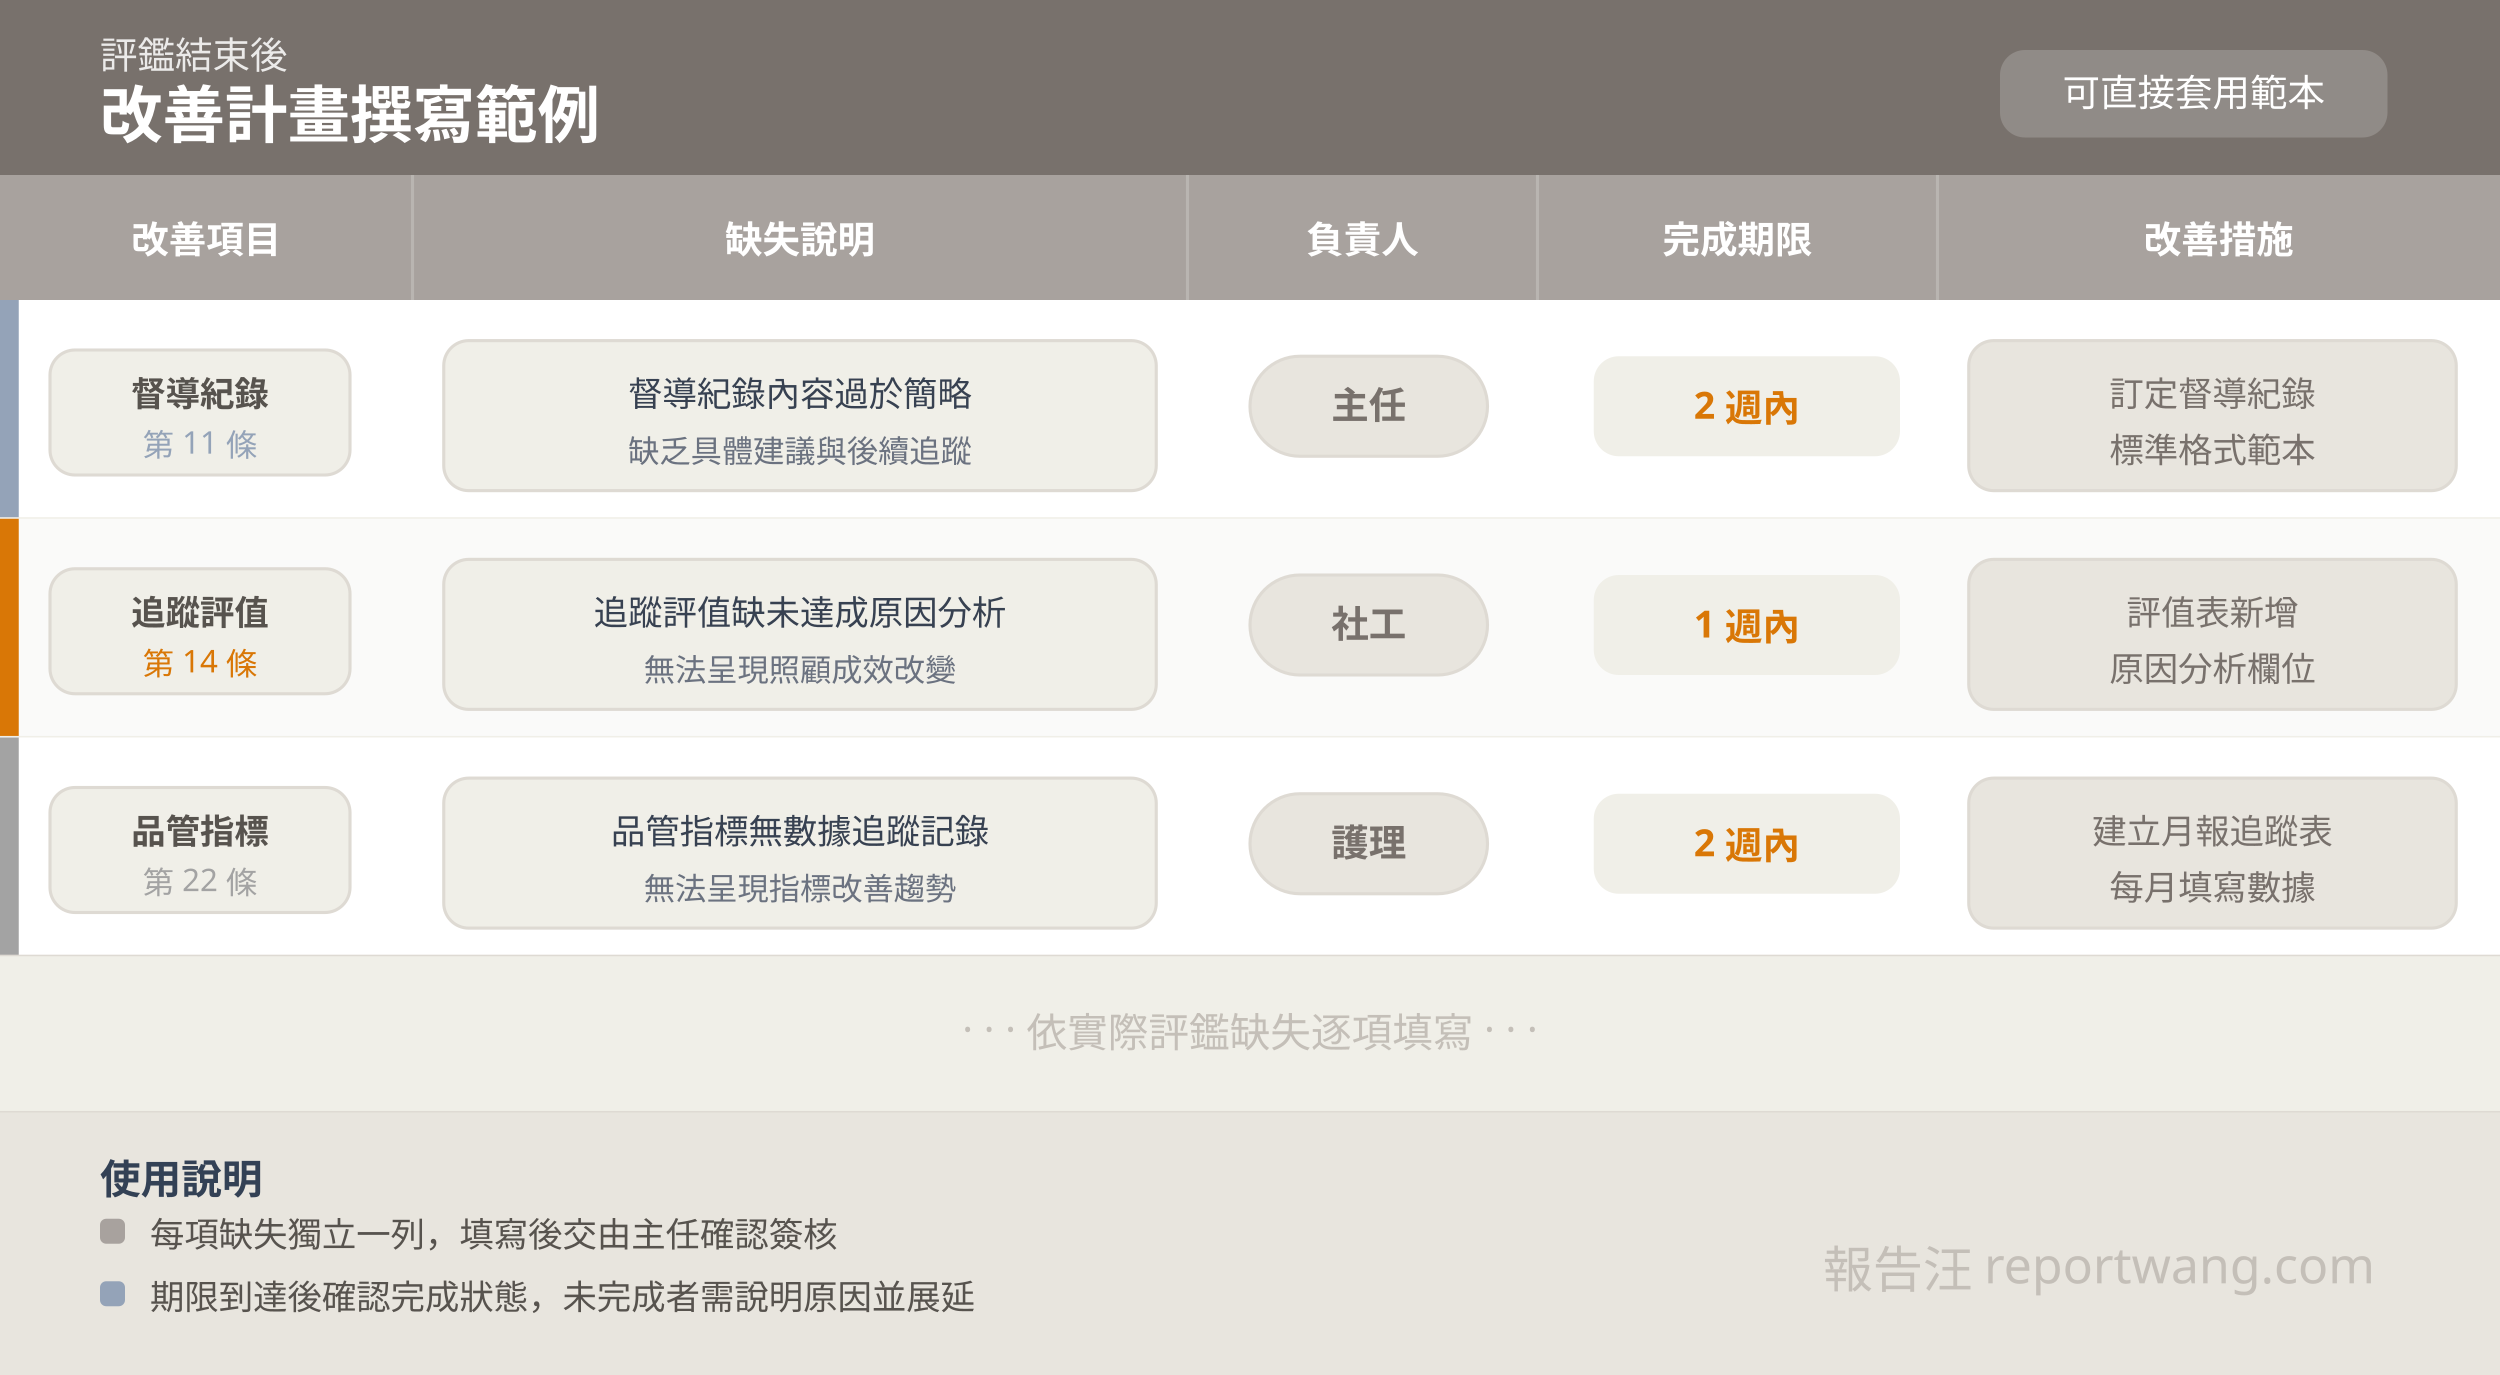
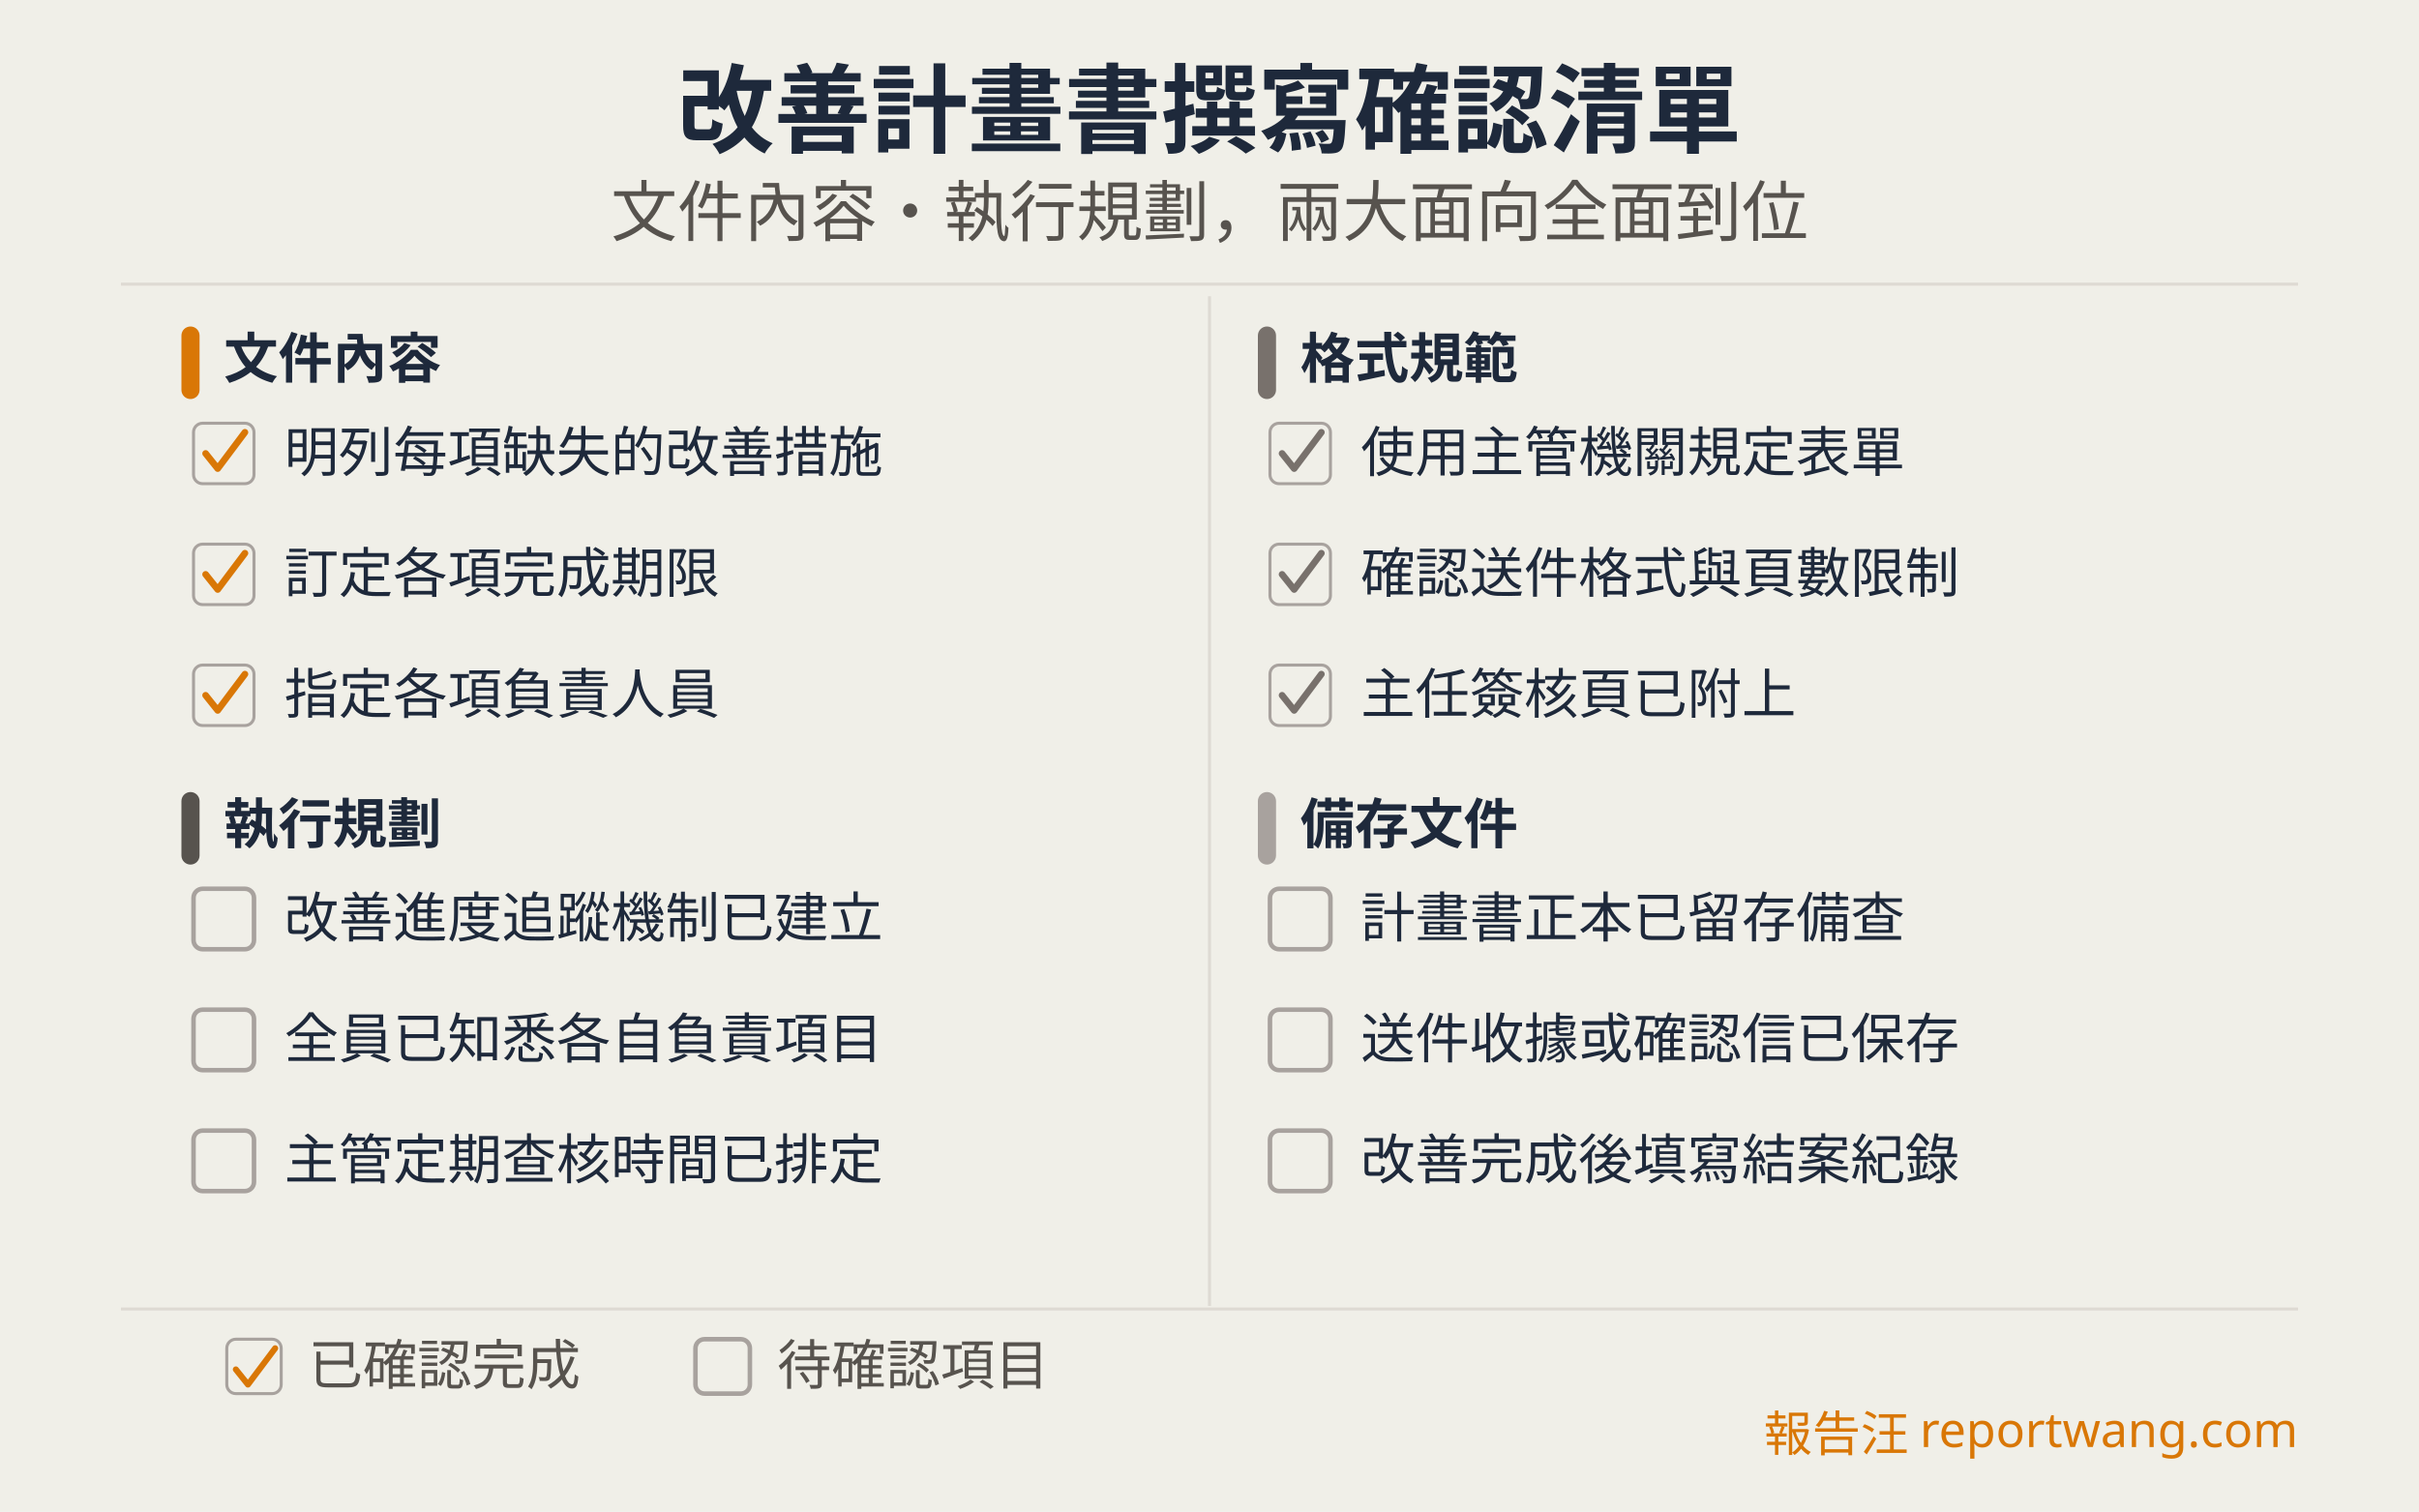
- <svg xmlns="http://www.w3.org/2000/svg" width="800" height="440" viewBox="0 0 800 440">
-   <rect width="800" height="440" fill="#f0efe8" />
-   <rect x="0" y="0" width="800" height="56" fill="#78716c" />
-   <text x="32" y="22" font-family="'Noto Sans TC', sans-serif" font-size="12" fill="rgba(255,255,255,0.85)">評鑑結束後</text>
-   <text x="32" y="44" font-family="'Noto Sans TC', sans-serif" font-size="20" fill="white" font-weight="700">改善計畫撰寫範例</text>
-   <rect x="640" y="16" width="124" height="28" rx="8" fill="rgba(255,255,255,0.18)" />
-   <text x="702" y="34" text-anchor="middle" font-family="'Noto Sans TC', sans-serif" font-size="12" fill="white">可直接套用範本</text>
-   <rect x="0" y="56" width="800" height="40" fill="#a8a29e" />
-   <text x="66" y="81" text-anchor="middle" font-family="'Noto Sans TC', sans-serif" font-size="12" fill="white" font-weight="600">改善項目</text>
-   <line x1="132" y1="56" x2="132" y2="96" stroke="rgba(255,255,255,0.2)" stroke-width="1" />
-   <text x="256" y="81" text-anchor="middle" font-family="'Noto Sans TC', sans-serif" font-size="12" fill="white" font-weight="600">缺失說明</text>
-   <line x1="380" y1="56" x2="380" y2="96" stroke="rgba(255,255,255,0.2)" stroke-width="1" />
-   <text x="436" y="81" text-anchor="middle" font-family="'Noto Sans TC', sans-serif" font-size="12" fill="white" font-weight="600">負責人</text>
-   <line x1="492" y1="56" x2="492" y2="96" stroke="rgba(255,255,255,0.2)" stroke-width="1" />
-   <text x="556" y="81" text-anchor="middle" font-family="'Noto Sans TC', sans-serif" font-size="12" fill="white" font-weight="600">完成期限</text>
-   <line x1="620" y1="56" x2="620" y2="96" stroke="rgba(255,255,255,0.2)" stroke-width="1" />
-   <text x="710" y="81" text-anchor="middle" font-family="'Noto Sans TC', sans-serif" font-size="12" fill="white" font-weight="600">改善措施</text>
-   <line x1="132" y1="96" x2="132" y2="356" stroke="#dedad3" stroke-width="1" />
-   <line x1="380" y1="96" x2="380" y2="356" stroke="#dedad3" stroke-width="1" />
-   <line x1="492" y1="96" x2="492" y2="356" stroke="#dedad3" stroke-width="1" />
-   <line x1="620" y1="96" x2="620" y2="356" stroke="#dedad3" stroke-width="1" />
-   <rect x="0" y="96" width="800" height="70" fill="white" />
-   <rect x="0" y="96" width="6" height="70" fill="#94a3b8" />
-   <rect x="16" y="112" width="96" height="40" rx="8" fill="#f0efe8" stroke="#dedad3" stroke-width="1" />
-   <text x="64" y="130" text-anchor="middle" font-family="'Noto Sans TC', sans-serif" font-size="11" fill="#57534e" font-weight="600">督導紀錄</text>
-   <text x="64" y="146" text-anchor="middle" font-family="'Noto Sans TC', sans-serif" font-size="10" fill="#94a3b8">第 11 條</text>
-   <rect x="142" y="109" width="228" height="48" rx="8" fill="#f0efe8" stroke="#dedad3" stroke-width="1" />
-   <text x="256" y="130" text-anchor="middle" font-family="'Noto Sans TC', sans-serif" font-size="11" fill="#374151">督導紀錄內容過於簡略</text>
-   <text x="256" y="148" text-anchor="middle" font-family="'Noto Sans TC', sans-serif" font-size="10" fill="#6b7280">缺乏具體建議與後續追蹤</text>
-   <rect x="400" y="114" width="76" height="32" rx="16" fill="#e8e5de" stroke="#dedad3" stroke-width="1" />
-   <text x="438" y="134" text-anchor="middle" font-family="'Noto Sans TC', sans-serif" font-size="12" fill="#78716c" font-weight="600">主任</text>
-   <rect x="510" y="114" width="98" height="32" rx="8" fill="#f0efe8" />
-   <text x="559" y="134" text-anchor="middle" font-family="'Noto Sans TC', sans-serif" font-size="12" fill="#d97706" font-weight="600">2 週內</text>
-   <rect x="630" y="109" width="156" height="48" rx="8" fill="#e8e5de" stroke="#dedad3" stroke-width="1" />
-   <text x="708" y="130" text-anchor="middle" font-family="'Noto Sans TC', sans-serif" font-size="11" fill="#78716c">訂定督導紀錄</text>
-   <text x="708" y="148" text-anchor="middle" font-family="'Noto Sans TC', sans-serif" font-size="11" fill="#78716c">標準格式範本</text>
-   <line x1="0" y1="166" x2="800" y2="166" stroke="#f0efe8" stroke-width="1" />
-   <rect x="0" y="166" width="800" height="70" fill="#fafaf9" />
-   <rect x="0" y="166" width="6" height="70" fill="#d97706" />
-   <rect x="16" y="182" width="96" height="40" rx="8" fill="#f0efe8" stroke="#dedad3" stroke-width="1" />
-   <text x="64" y="200" text-anchor="middle" font-family="'Noto Sans TC', sans-serif" font-size="11" fill="#57534e" font-weight="600">追蹤評值</text>
-   <text x="64" y="216" text-anchor="middle" font-family="'Noto Sans TC', sans-serif" font-size="10" fill="#d97706">第 14 條</text>
-   <rect x="142" y="179" width="228" height="48" rx="8" fill="#f0efe8" stroke="#dedad3" stroke-width="1" />
-   <text x="256" y="200" text-anchor="middle" font-family="'Noto Sans TC', sans-serif" font-size="11" fill="#374151">追蹤評值缺未達成原因分析</text>
-   <text x="256" y="218" text-anchor="middle" font-family="'Noto Sans TC', sans-serif" font-size="10" fill="#6b7280">無法呈現照顧成效改變</text>
-   <rect x="400" y="184" width="76" height="32" rx="16" fill="#e8e5de" stroke="#dedad3" stroke-width="1" />
-   <text x="438" y="204" text-anchor="middle" font-family="'Noto Sans TC', sans-serif" font-size="12" fill="#78716c" font-weight="600">社工</text>
-   <rect x="510" y="184" width="98" height="32" rx="8" fill="#f0efe8" />
-   <text x="559" y="204" text-anchor="middle" font-family="'Noto Sans TC', sans-serif" font-size="12" fill="#d97706" font-weight="600">1 週內</text>
-   <rect x="630" y="179" width="156" height="48" rx="8" fill="#e8e5de" stroke="#dedad3" stroke-width="1" />
-   <text x="708" y="200" text-anchor="middle" font-family="'Noto Sans TC', sans-serif" font-size="11" fill="#78716c">評值表新增</text>
-   <text x="708" y="218" text-anchor="middle" font-family="'Noto Sans TC', sans-serif" font-size="11" fill="#78716c">原因分析欄位</text>
-   <line x1="0" y1="236" x2="800" y2="236" stroke="#f0efe8" stroke-width="1" />
-   <rect x="0" y="236" width="800" height="70" fill="white" />
-   <rect x="0" y="236" width="6" height="70" fill="#a3a3a3" />
-   <rect x="16" y="252" width="96" height="40" rx="8" fill="#f0efe8" stroke="#dedad3" stroke-width="1" />
-   <text x="64" y="270" text-anchor="middle" font-family="'Noto Sans TC', sans-serif" font-size="11" fill="#57534e" font-weight="600">品管指標</text>
-   <text x="64" y="286" text-anchor="middle" font-family="'Noto Sans TC', sans-serif" font-size="10" fill="#a3a3a3">第 22 條</text>
-   <rect x="142" y="249" width="228" height="48" rx="8" fill="#f0efe8" stroke="#dedad3" stroke-width="1" />
-   <text x="256" y="270" text-anchor="middle" font-family="'Noto Sans TC', sans-serif" font-size="11" fill="#374151">品管指標無數據追蹤記錄</text>
-   <text x="256" y="288" text-anchor="middle" font-family="'Noto Sans TC', sans-serif" font-size="10" fill="#6b7280">無法呈現指標改善趨勢</text>
-   <rect x="400" y="254" width="76" height="32" rx="16" fill="#e8e5de" stroke="#dedad3" stroke-width="1" />
-   <text x="438" y="274" text-anchor="middle" font-family="'Noto Sans TC', sans-serif" font-size="12" fill="#78716c" font-weight="600">護理</text>
-   <rect x="510" y="254" width="98" height="32" rx="8" fill="#f0efe8" />
-   <text x="559" y="274" text-anchor="middle" font-family="'Noto Sans TC', sans-serif" font-size="12" fill="#d97706" font-weight="600">2 週內</text>
-   <rect x="630" y="249" width="156" height="48" rx="8" fill="#e8e5de" stroke="#dedad3" stroke-width="1" />
-   <text x="708" y="270" text-anchor="middle" font-family="'Noto Sans TC', sans-serif" font-size="11" fill="#78716c">建立月報追蹤表</text>
-   <text x="708" y="288" text-anchor="middle" font-family="'Noto Sans TC', sans-serif" font-size="11" fill="#78716c">每月填寫數據</text>
-   <line x1="0" y1="306" x2="800" y2="306" stroke="#dedad3" stroke-width="1" />
-   <rect x="0" y="306" width="800" height="50" fill="#f0efe8" />
-   <text x="400" y="334" text-anchor="middle" font-family="'Noto Sans TC', sans-serif" font-size="13" fill="#c4bfb8">· · · 依實際評鑑缺失逐項填寫 · · ·</text>
-   <line x1="0" y1="356" x2="800" y2="356" stroke="#dedad3" stroke-width="1" />
-   <rect x="0" y="356" width="800" height="84" fill="#e8e5de" />
-   <text x="32" y="382" font-family="'Noto Sans TC', sans-serif" font-size="13" fill="#334155" font-weight="600">使用說明</text>
-   <rect x="32" y="390" width="8" height="8" rx="2" fill="#a8a29e" />
-   <text x="48" y="399" font-family="'Noto Sans TC', sans-serif" font-size="11" fill="#57534e">每項缺失獨立一列，填寫後交由主任確認簽核</text>
-   <rect x="32" y="410" width="8" height="8" rx="2" fill="#94a3b8" />
-   <text x="48" y="419" font-family="'Noto Sans TC', sans-serif" font-size="11" fill="#57534e">期限到達後確認完成狀態，未完成者需說明原因並展延</text>
-   <text x="760" y="412" font-size="16" fill="#c4bfb8" text-anchor="end" font-weight="400" font-family="'Noto Sans TC', sans-serif">報告汪 reportwang.com</text>
+ <svg xmlns="http://www.w3.org/2000/svg" width="800" height="500" viewBox="0 0 800 500" font-family="'Noto Sans TC', sans-serif">
+   <rect width="800" height="500" fill="#f0efe8" />
+   <text x="400" y="48" text-anchor="middle" font-size="32" fill="#1e293b" font-weight="700">改善計畫書撰寫確認清單</text>
+   <text x="400" y="78" text-anchor="middle" font-size="22" fill="#57534e">文件內容・執行規劃，兩大面向全面到位</text>
+   <line x1="40" y1="94" x2="760" y2="94" stroke="#dedad3" stroke-width="1" />
+   <rect x="60" y="108" width="6" height="24" rx="3" fill="#d97706" />
+   <text x="74" y="125" font-size="18" fill="#1e293b" font-weight="700">文件內容</text>
+   <rect x="64" y="140" width="20" height="20" rx="3" fill="#f0efe8" stroke="#a8a29e" stroke-width="1" />
+   <path d="M 68,150 L 72,155 L 81,143" fill="none" stroke="#d97706" stroke-width="2.2" stroke-linecap="round" stroke-linejoin="round" />
+   <text x="94" y="156" font-size="18" fill="#1e293b">明列每項缺失的改善措施</text>
+   <rect x="64" y="180" width="20" height="20" rx="3" fill="#f0efe8" stroke="#a8a29e" stroke-width="1" />
+   <path d="M 68,190 L 72,195 L 81,183" fill="none" stroke="#d97706" stroke-width="2.2" stroke-linecap="round" stroke-linejoin="round" />
+   <text x="94" y="196" font-size="18" fill="#1e293b">訂定各項完成期限</text>
+   <rect x="64" y="220" width="20" height="20" rx="3" fill="#f0efe8" stroke="#a8a29e" stroke-width="1" />
+   <path d="M 68,230 L 72,235 L 81,223" fill="none" stroke="#d97706" stroke-width="2.2" stroke-linecap="round" stroke-linejoin="round" />
+   <text x="94" y="236" font-size="18" fill="#1e293b">指定各項負責人員</text>
+   <rect x="60" y="262" width="6" height="24" rx="3" fill="#57534e" />
+   <text x="74" y="279" font-size="18" fill="#1e293b" font-weight="700">執行規劃</text>
+   <rect x="64" y="294" width="20" height="20" rx="3" fill="none" stroke="#a8a29e" stroke-width="1.5" />
+   <text x="94" y="310" font-size="18" fill="#1e293b">改善進度追蹤機制已建立</text>
+   <rect x="64" y="334" width="20" height="20" rx="3" fill="none" stroke="#a8a29e" stroke-width="1.5" />
+   <text x="94" y="350" font-size="18" fill="#1e293b">全員已知悉各自負責項目</text>
+   <rect x="64" y="374" width="20" height="20" rx="3" fill="none" stroke="#a8a29e" stroke-width="1.5" />
+   <text x="94" y="390" font-size="18" fill="#1e293b">主管定期查核時間已排定</text>
+   <line x1="400" y1="98" x2="400" y2="432" stroke="#dedad3" stroke-width="1" />
+   <rect x="416" y="108" width="6" height="24" rx="3" fill="#78716c" />
+   <text x="430" y="125" font-size="18" fill="#1e293b" font-weight="700">格式規範</text>
+   <rect x="420" y="140" width="20" height="20" rx="3" fill="#f0efe8" stroke="#a8a29e" stroke-width="1" />
+   <path d="M 424,150 L 428,155 L 437,143" fill="none" stroke="#78716c" stroke-width="2.2" stroke-linecap="round" stroke-linejoin="round" />
+   <text x="450" y="156" font-size="18" fill="#1e293b">使用主管機關規定表單</text>
+   <rect x="420" y="180" width="20" height="20" rx="3" fill="#f0efe8" stroke="#a8a29e" stroke-width="1" />
+   <path d="M 424,190 L 428,195 L 437,183" fill="none" stroke="#78716c" stroke-width="2.2" stroke-linecap="round" stroke-linejoin="round" />
+   <text x="450" y="196" font-size="18" fill="#1e293b">確認送件格式與頁數限制</text>
+   <rect x="420" y="220" width="20" height="20" rx="3" fill="#f0efe8" stroke="#a8a29e" stroke-width="1" />
+   <path d="M 424,230 L 428,235 L 437,223" fill="none" stroke="#78716c" stroke-width="2.2" stroke-linecap="round" stroke-linejoin="round" />
+   <text x="450" y="236" font-size="18" fill="#1e293b">主任簽核頁已附上</text>
+   <rect x="416" y="262" width="6" height="24" rx="3" fill="#a8a29e" />
+   <text x="430" y="279" font-size="18" fill="#1e293b" font-weight="700">備存文件</text>
+   <rect x="420" y="294" width="20" height="20" rx="3" fill="none" stroke="#a8a29e" stroke-width="1.5" />
+   <text x="450" y="310" font-size="18" fill="#1e293b">計畫書正本已留存備查</text>
+   <rect x="420" y="334" width="20" height="20" rx="3" fill="none" stroke="#a8a29e" stroke-width="1.5" />
+   <text x="450" y="350" font-size="18" fill="#1e293b">送件收據或確認信已保存</text>
+   <rect x="420" y="374" width="20" height="20" rx="3" fill="none" stroke="#a8a29e" stroke-width="1.5" />
+   <text x="450" y="390" font-size="18" fill="#1e293b">改善完成後填寫結案紀錄</text>
+   <line x1="40" y1="433" x2="760" y2="433" stroke="#dedad3" stroke-width="1" />
+   <rect x="75" y="443" width="18" height="18" rx="3" fill="#f0efe8" stroke="#a8a29e" stroke-width="1" />
+   <path d="M 78,453 L 82,458 L 91,446" fill="none" stroke="#d97706" stroke-width="2" stroke-linecap="round" stroke-linejoin="round" />
+   <text x="102" y="458" font-size="18" fill="#57534e">已確認完成</text>
+   <rect x="230" y="443" width="18" height="18" rx="3" fill="none" stroke="#a8a29e" stroke-width="1.5" />
+   <text x="257" y="458" font-size="18" fill="#57534e">待確認項目</text>
+   <text x="760" y="480" font-size="16" fill="#d97706" text-anchor="end" font-weight="400">報告汪 reportwang.com</text>
</svg>
